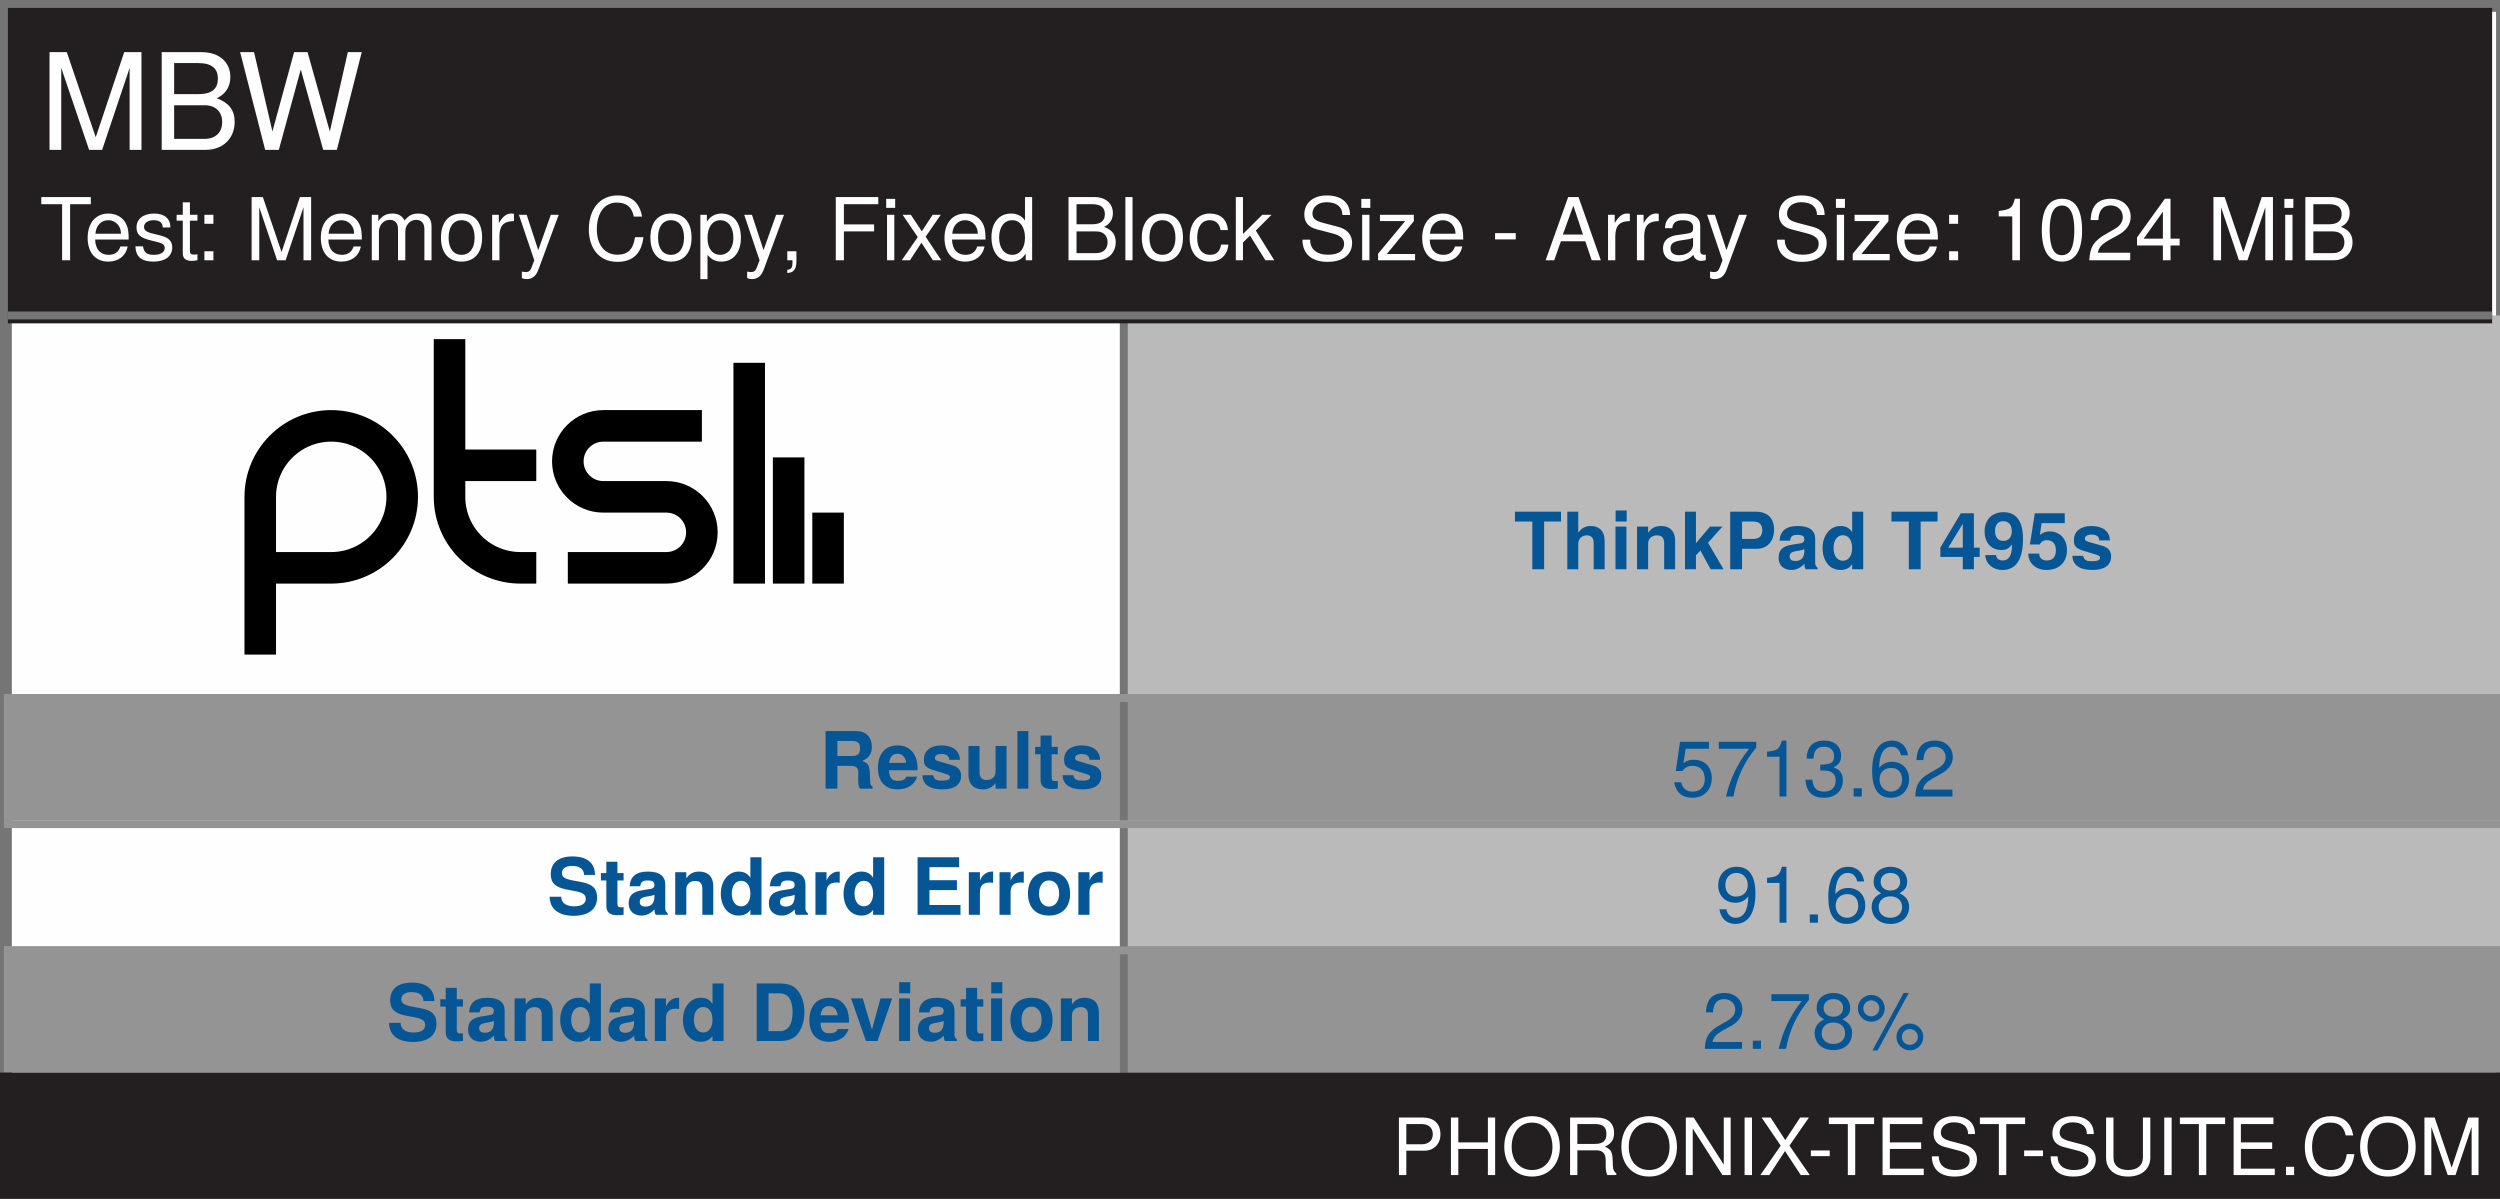
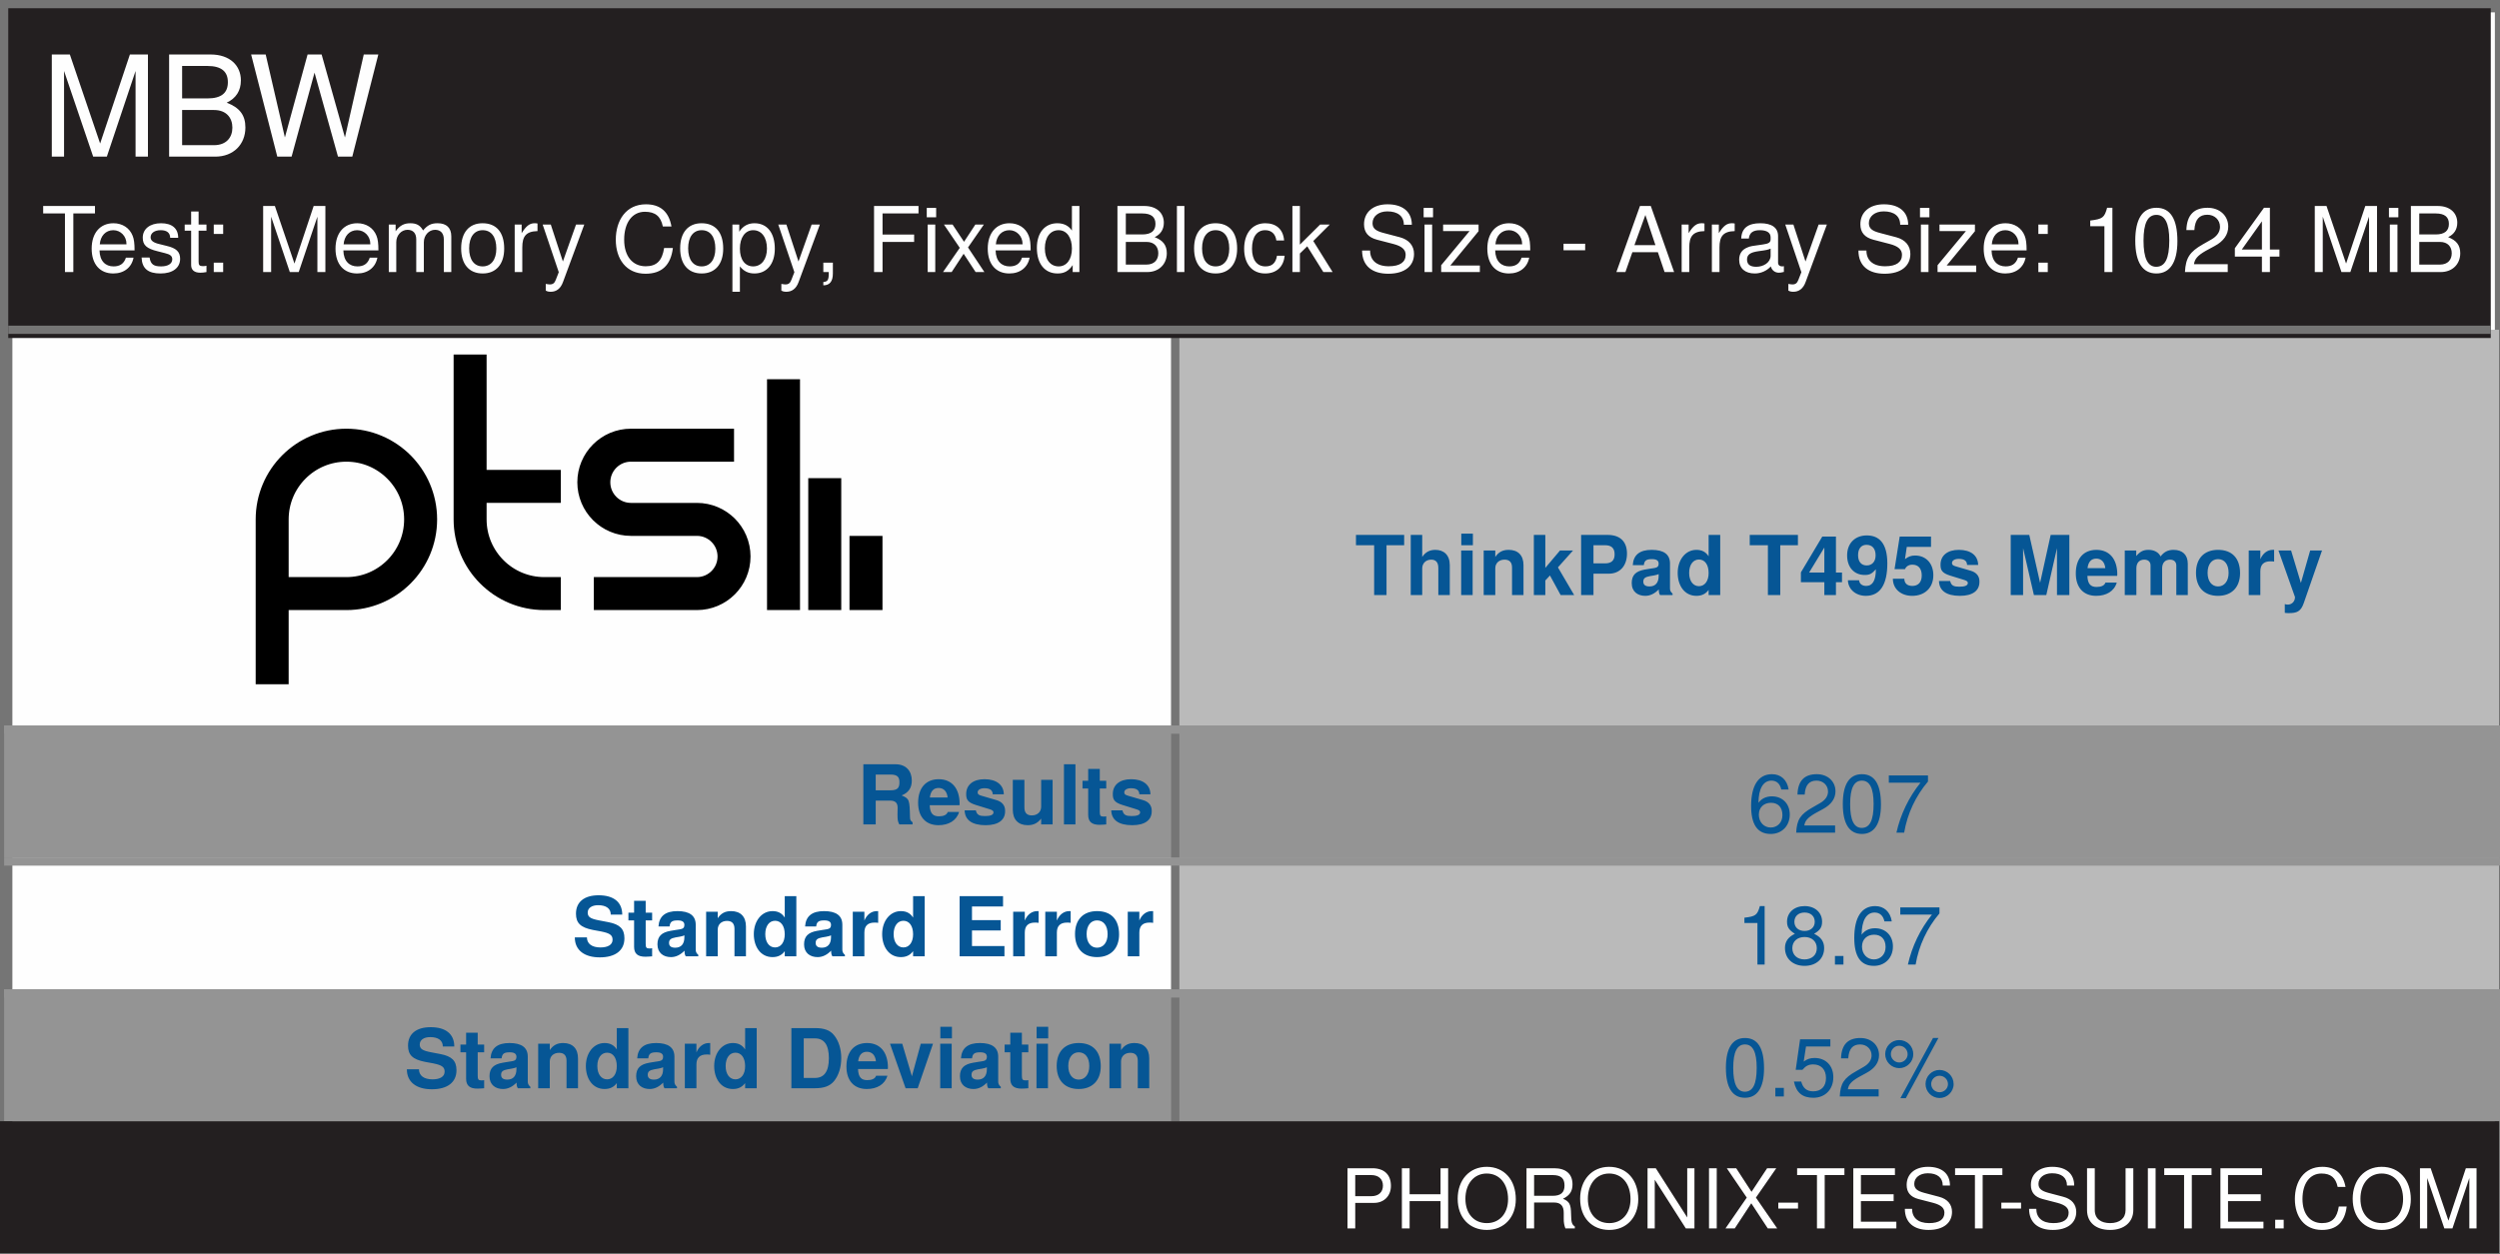
- <svg xmlns="http://www.w3.org/2000/svg" xmlns:xlink="http://www.w3.org/1999/xlink" version="1.1" font-family="sans-serif, droid-sans, helvetica, verdana, tahoma" viewbox="0 0 317 152" width="317" height="152" preserveAspectRatio="xMinYMin meet">
-   <rect x="0" y="0" width="317" height="152" fill="#FEFEFE" stroke="#757575" stroke-width="2" />
-   <rect x="1" y="1" width="316" height="151" fill="#FEFEFE" stroke="#757575" stroke-width="1" />
+ <svg xmlns="http://www.w3.org/2000/svg" xmlns:xlink="http://www.w3.org/1999/xlink" version="1.1" font-family="sans-serif, droid-sans, helvetica, verdana, tahoma" viewbox="0 0 303 152" width="303" height="152" preserveAspectRatio="xMinYMin meet">
+   <rect x="0" y="0" width="303" height="152" fill="#FEFEFE" stroke="#757575" stroke-width="2" />
+   <rect x="1" y="1" width="302" height="151" fill="#FEFEFE" stroke="#757575" stroke-width="1" />
  <path d="m74 22v9m-5-16v16m-5-28v28m-23-2h12.5c2.485 0 4.5-2.015 4.5-4.5s-2.015-4.5-4.5-4.5h-8c-2.485 0-4.5-2.015-4.5-4.5s2.015-4.5 4.5-4.5h12.5m-21 5h-11m11 13h-2c-4.971 0-9-4.029-9-9v-20m-24 40v-20c0-4.971 4.029-9 9-9 4.971 0 9 4.029 9 9s-4.029 9-9 9h-9" stroke="#000000" stroke-width="4" fill="none" transform="translate(31,43)" />
-   <line x1="142" y1="88" x2="317" y2="88" stroke="#BABABA" stroke-width="96" stroke-dasharray="175,175" />
-   <line x1="159" y1="88" x2="159" y2="136" stroke="#949494" stroke-width="317" stroke-dasharray="16,16" />
-   <line x1="142" y1="88" x2="317" y2="88" stroke="#757575" stroke-width="96" stroke-dasharray="1,174" />
-   <rect x="1" y="1" width="315" height="40" fill="#231f20" />
+   <line x1="142" y1="88" x2="303" y2="88" stroke="#BABABA" stroke-width="96" stroke-dasharray="161,161" />
+   <line x1="152" y1="88" x2="152" y2="136" stroke="#949494" stroke-width="303" stroke-dasharray="16,16" />
+   <line x1="142" y1="88" x2="303" y2="88" stroke="#757575" stroke-width="96" stroke-dasharray="1,160" />
+   <rect x="1" y="1" width="301" height="40" fill="#231f20" />
  <text x="5" y="19" font-size="17" fill="#FEFEFE" text-anchor="start">MBW</text>
  <text x="5" y="33" font-size="11" fill="#FEFEFE" text-anchor="start">Test: Memory Copy, Fixed Block Size - Array Size: 1024 MiB</text>
-   <line x1="1" y1="40" x2="316" y2="40" stroke="#757575" stroke-width="1" />
+   <line x1="1" y1="40" x2="302" y2="40" stroke="#757575" stroke-width="1" />
  <g font-size="10" font-weight="bold" fill="#065695" text-anchor="end">
    <text x="140" y="100">Results</text>
    <text x="140" y="116">Standard Error</text>
    <text x="140" y="132">Standard Deviation</text>
  </g>
  <g font-size="10" fill="#065695" font-weight="bold" text-anchor="middle" dominant-baseline="text-before-edge">
-     <text x="230" y="64">ThinkPad T495s</text>
+     <text x="223" y="64">ThinkPad T495s Memory</text>
  </g>
  <g fill="#BABABA" />
  <g text-anchor="middle" font-size="10" fill="#065695">
-     <text x="230" y="101" xlink:title="STD Dev: 2.78%;  STD Error: 91.68">5713.62</text>
-     <text x="230" y="117">91.68</text>
-     <text x="230" y="133">2.78%</text>
+     <text x="223" y="101" xlink:title="STD Dev: 0.52%;  STD Error: 18.67">6207</text>
+     <text x="223" y="117">18.67</text>
+     <text x="223" y="133">0.52%</text>
  </g>
-   <line x1="159" y1="88" x2="159" y2="136" stroke="#949494" stroke-width="317" stroke-dasharray="1,15" />
-   <rect x="0" y="136" width="317" height="16" fill="#231f20" />
+   <line x1="152" y1="88" x2="152" y2="136" stroke="#949494" stroke-width="303" stroke-dasharray="1,15" />
+   <rect x="0" y="136" width="303" height="16" fill="#231f20" />
  <a xlink:href="https://www.phoronix-test-suite.com/" xlink:show="new">
-     <text x="315" y="149" font-size="10" fill="#FFFFFF" text-anchor="end" xlink:show="new">PHORONIX-TEST-SUITE.COM</text>
+     <text x="301" y="149" font-size="10" fill="#FFFFFF" text-anchor="end" xlink:show="new">PHORONIX-TEST-SUITE.COM</text>
  </a>
</svg>
